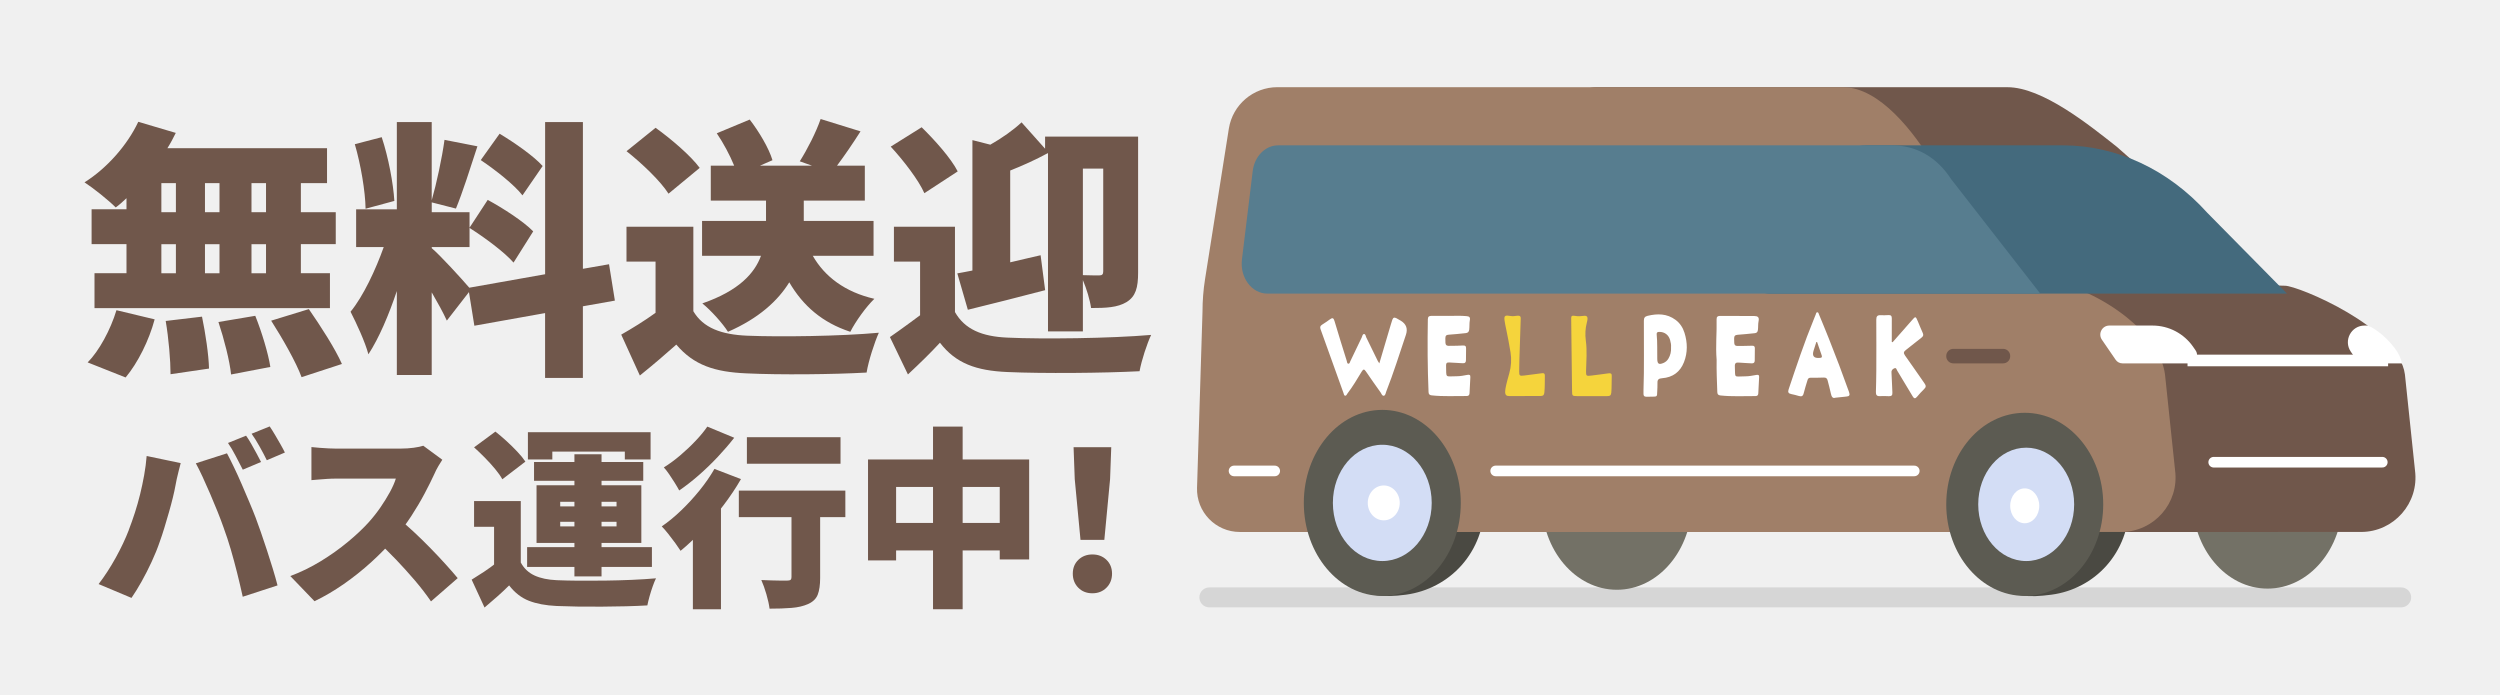
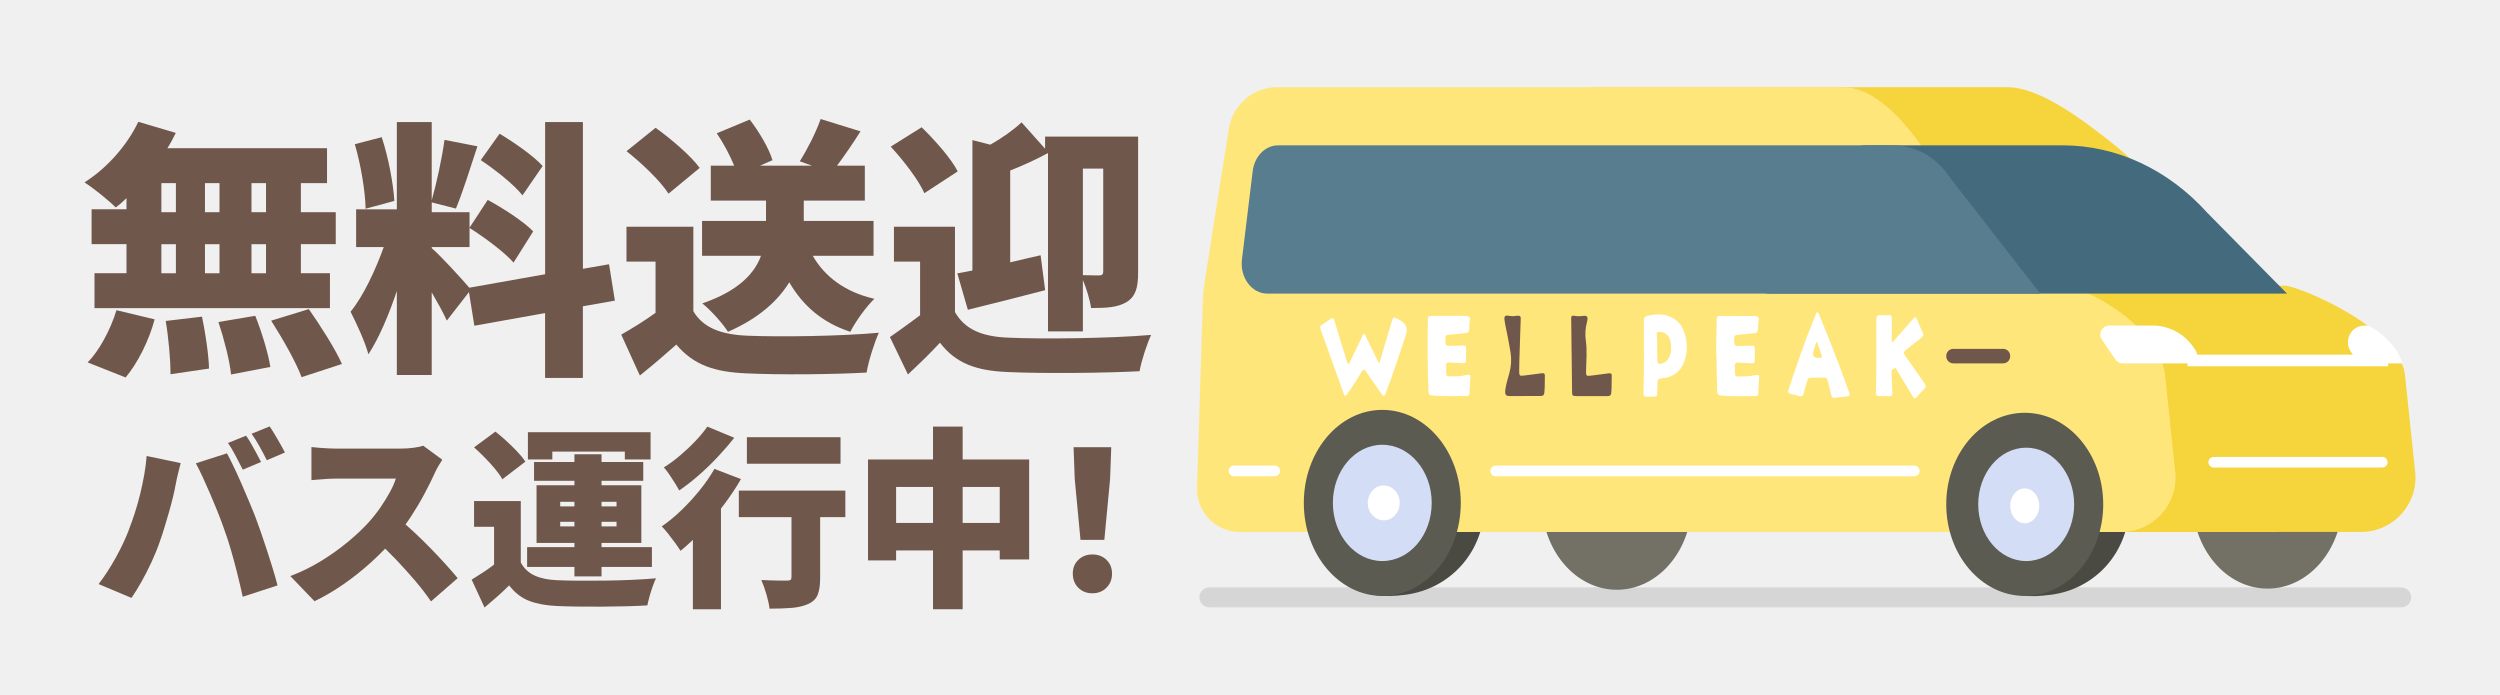
<svg xmlns="http://www.w3.org/2000/svg" id="Layer_1" data-name="Layer 1" viewBox="0 0 860 239">
  <defs>
    <style>
      .cls-1 {
        fill: #5c5b52;
      }

      .cls-2 {
        fill: #577d8f;
      }

-       .cls-3, .cls-4 {
+       .cls-3 {
        fill: #737166;
      }

-       .cls-5 {
+       .cls-4 {
        fill: #d3ddf5;
      }

-       .cls-6 {
+       .cls-5 {
        fill: #fff;
      }

-       .cls-7 {
+       .cls-6 {
        fill: #4a4942;
      }

-       .cls-8 {
+       .cls-7 {
        fill: #70574b;
      }

-       .cls-9 {
-         fill: #a07f68;
+       .cls-8 {
+         stroke: #fff;
+         stroke-width: 3.65px;
+       }
+ 
+       .cls-8, .cls-9 {
+         fill: none;
+         stroke-linecap: round;
+         stroke-miterlimit: 10;
      }

      .cls-10 {
        fill: #f5d43c;
      }

      .cls-11 {
        fill: #446a7d;
      }

-       .cls-4 {
-         stroke: #fff;
-         stroke-width: 3.65px;
-       }
- 
-       .cls-4, .cls-12 {
-         stroke-linecap: round;
-         stroke-miterlimit: 10;
+       .cls-9 {
+         stroke: #d6d6d6;
+         stroke-width: 6.85px;
      }

      .cls-12 {
-         fill: none;
-         stroke: #d6d6d6;
-         stroke-width: 6.85px;
+         fill: #ffe67b;
      }
    </style>
  </defs>
  <g>
-     <path class="cls-8" d="M43.51,68.18c-1.26,1.18-2.44,2.27-3.7,3.18-2.44-2.45-7.67-6.64-10.74-8.64,7.58-4.73,14.71-12.73,18.5-20.82l12.9,3.82c-.9,1.82-1.8,3.55-2.89,5.27h54.92v12h-9v10h12v11h-12v10h10v12H32.51v-12h11v-10h-12v-12h12v-3.82ZM30.16,124.66c3.89-3.89,7.87-11.2,9.9-17.95l13.14,3.15c-1.94,7.22-5.74,14.9-9.99,19.99l-13.05-5.18ZM55.51,73h5v-10h-5v10ZM55.51,94h5v-10h-5v10ZM69.49,108.93c1.2,5.74,2.31,13.23,2.41,17.86l-13.23,1.94c0-4.63-.65-12.4-1.67-18.32l12.49-1.48ZM75.51,73v-10h-5v10h5ZM70.51,84v10h5v-10h-5ZM87.82,108.65c2.22,5.55,4.44,12.86,5.18,17.58l-13.51,2.59c-.46-4.63-2.41-12.22-4.35-18.05l12.68-2.13ZM91.51,63h-5v10h5v-10ZM91.51,84h-5v10h5v-10ZM106.24,106.33c3.98,5.74,9.07,13.6,11.38,18.88l-13.88,4.53c-1.85-5.09-6.57-13.33-10.46-19.43l12.96-3.98Z" />
-     <path class="cls-8" d="M200.51,105.36v24.64h-13v-22.3l-24.33,4.35-1.86-11.57-7.61,9.81c-1.21-2.68-3.16-6.2-5.2-9.72v28.43h-12v-28.88c-2.78,8.28-6.14,16.18-9.78,21.76-1.15-4.33-4.12-10.69-6.14-14.64,4.41-5.39,8.63-14.44,11.41-22.24h-9.49v-13h14v-30h12v26.91c1.68-5.87,3.55-14.58,4.4-20.8l11.32,2.22c-2.43,7.47-5.14,16-7.39,21.42l-8.32-2.13v3.38h13v12h-13v.37c2.79,2.31,10.49,10.74,12.91,13.6l26.09-4.63v-52.35h13v50.48l8.99-1.57,2.01,12.51-10.99,1.95ZM125.76,71.81c-.09-6.02-1.67-15.27-3.7-22.21l9.25-2.41c2.31,6.94,3.98,15.92,4.35,21.93l-9.9,2.68ZM167.78,68.76c5.28,2.87,12.31,7.4,15.64,10.83l-6.76,10.74c-3.05-3.52-9.9-8.61-15.18-11.94l6.29-9.62ZM179.72,67.19c-2.78-3.61-9.25-8.7-14.34-12.12l6.48-9.07c5.09,3.05,11.75,7.68,14.81,11.11l-6.94,10.09Z" />
-     <path class="cls-8" d="M238.51,107.06c3.39,5.74,9.61,8.05,18.58,8.42,11.17.46,32.04.19,45.23-1.02-1.47,3.24-3.57,9.72-4.21,13.7-11.63.65-29.85.83-41.29.28-10.89-.46-18.13-2.78-24.17-9.9-3.75,3.33-7.6,6.66-12.54,10.64l-6.41-14.07c3.75-2.13,7.96-4.72,11.81-7.5v-17.61h-10v-12h23v29.06ZM229.97,66.63c-2.68-4.26-9.16-10.46-14.44-14.62l9.99-8.05c5.28,3.79,12.03,9.53,15.18,13.79l-10.74,8.88ZM279.6,88c4.09,7.16,11.09,12.47,21.18,14.79-2.82,2.7-6.55,7.91-8.27,11.35-9.64-3.16-16.27-8.93-21-17.02-3.91,6.33-10.45,12.37-21.09,17.02-1.73-2.79-5.82-7.35-8.82-9.77,12.64-4.37,18-10.42,20.18-16.37h-20.27v-12h22v-7h-19v-12h8.05c-1.47-3.59-3.68-7.75-5.99-11.15l11.33-4.72c3.22,4.16,6.63,9.92,7.83,13.98l-4.33,1.89h17.96l-4.24-1.51c2.58-4.06,5.62-10.02,7.18-14.55l13.72,4.25c-2.76,4.35-5.62,8.5-8.1,11.81h9.58v12h-21v7h24v12h-20.91Z" />
-     <path class="cls-8" d="M328.51,107.35c3.35,5.92,9.27,8.42,18.06,8.79,12.03.56,35.35.28,49.42-.93-1.39,2.96-3.33,8.79-3.98,12.49-12.49.65-33.22.83-45.44.28-10.74-.46-17.77-2.96-23.23-10.09-3.24,3.52-6.66,6.85-11.01,10.92l-6.2-12.86c3.15-2.13,10.38-7.5,10.38-7.5v-18.46h-9v-12h21v29.35ZM317.98,66.45c-1.94-4.44-7.13-11.2-11.57-16.01l10.64-6.66c4.53,4.44,10.09,10.64,12.4,15.18l-11.48,7.5ZM329.33,94.04c1.56-.29,3.32-.59,5.18-.98v-44.86l6.16,1.57c3.95-2.22,8-5.09,10.75-7.68l8.09,9.07v-4.16h32v46.76c0,5.18-.82,8.22-4,10.17-3.09,1.85-7,2.03-12.18,2.03-.36-2.68-1.55-6.65-2.82-9.61v17.65h-12v-61.36c-4.21,2.31-8.79,4.35-13,6.02v31.58c3.42-.78,6.94-1.66,10.46-2.44l1.56,12.02c-8.89,2.35-18.67,4.79-26.59,6.74l-3.62-12.51ZM372.51,58v36.65c2.3.09,4.79.09,5.62.09,1.01,0,1.38-.37,1.38-1.39v-35.35h-7Z" />
+     <path class="cls-7" d="M43.51,68.18c-1.26,1.18-2.44,2.27-3.7,3.18-2.44-2.45-7.67-6.64-10.74-8.64,7.58-4.73,14.71-12.73,18.5-20.82l12.9,3.82c-.9,1.82-1.8,3.55-2.89,5.27h54.92v12h-9v10h12v11h-12v10h10v12H32.51v-12h11v-10h-12v-12h12v-3.82h0ZM30.16,124.66c3.89-3.89,7.87-11.2,9.9-17.95l13.14,3.15c-1.94,7.22-5.74,14.9-9.99,19.99l-13.05-5.18h0ZM55.51,73h5v-10h-5v10ZM55.51,94h5v-10h-5v10ZM69.49,108.93c1.2,5.74,2.31,13.23,2.41,17.86l-13.23,1.94c0-4.63-.65-12.4-1.67-18.32,0,0,12.49-1.48,12.49-1.48ZM75.51,73v-10h-5v10h5ZM70.51,84v10h5v-10h-5ZM87.82,108.65c2.22,5.55,4.44,12.86,5.18,17.58l-13.51,2.59c-.46-4.63-2.41-12.22-4.35-18.05l12.68-2.13h0ZM91.51,63h-5v10h5v-10ZM91.51,84h-5v10h5v-10ZM106.24,106.33c3.98,5.74,9.07,13.6,11.38,18.88l-13.88,4.53c-1.85-5.09-6.57-13.33-10.46-19.43l12.96-3.98Z" />
+     <path class="cls-7" d="M200.51,105.36v24.64h-13v-22.3l-24.33,4.35-1.86-11.57-7.61,9.81c-1.21-2.68-3.16-6.2-5.2-9.72v28.43h-12v-28.88c-2.78,8.28-6.14,16.18-9.78,21.76-1.15-4.33-4.12-10.69-6.14-14.64,4.41-5.39,8.63-14.44,11.41-22.24h-9.49v-13h14v-30h12v26.91c1.68-5.87,3.55-14.58,4.4-20.8l11.32,2.22c-2.43,7.47-5.14,16-7.39,21.42l-8.32-2.13v3.38h13v12h-13v.37c2.79,2.31,10.49,10.74,12.91,13.6l26.09-4.63v-52.35h13v50.48l8.99-1.57,2.01,12.51-10.99,1.95h-.02ZM125.76,71.81c-.09-6.02-1.67-15.27-3.7-22.21l9.25-2.41c2.31,6.94,3.98,15.92,4.35,21.93l-9.9,2.68h0ZM167.78,68.76c5.28,2.87,12.31,7.4,15.64,10.83l-6.76,10.74c-3.05-3.52-9.9-8.61-15.18-11.94l6.29-9.62h0ZM179.72,67.19c-2.78-3.61-9.25-8.7-14.34-12.12l6.48-9.07c5.09,3.05,11.75,7.68,14.81,11.11l-6.94,10.09h0Z" />
+     <path class="cls-7" d="M238.51,107.06c3.39,5.74,9.61,8.05,18.58,8.42,11.17.46,32.04.19,45.23-1.02-1.47,3.24-3.57,9.72-4.21,13.7-11.63.65-29.85.83-41.29.28-10.89-.46-18.13-2.78-24.17-9.9-3.75,3.33-7.6,6.66-12.54,10.64l-6.41-14.07c3.75-2.13,7.96-4.72,11.81-7.5v-17.61h-10v-12h23v29.06h0ZM229.97,66.63c-2.68-4.26-9.16-10.46-14.44-14.62l9.99-8.05c5.28,3.79,12.03,9.53,15.18,13.79l-10.74,8.88h0ZM279.6,88c4.09,7.16,11.09,12.47,21.18,14.79-2.82,2.7-6.55,7.91-8.27,11.35-9.64-3.16-16.27-8.93-21-17.02-3.91,6.33-10.45,12.37-21.09,17.02-1.73-2.79-5.82-7.35-8.82-9.77,12.64-4.37,18-10.42,20.18-16.37h-20.27v-12h22v-7h-19v-12h8.05c-1.47-3.59-3.68-7.75-5.99-11.15l11.33-4.72c3.22,4.16,6.63,9.92,7.83,13.98l-4.33,1.89h17.96l-4.24-1.51c2.58-4.06,5.62-10.02,7.18-14.55l13.72,4.25c-2.76,4.35-5.62,8.5-8.1,11.81h9.58v12h-21v7h24v12h-20.91.01Z" />
+     <path class="cls-7" d="M328.51,107.35c3.35,5.92,9.27,8.42,18.06,8.79,12.03.56,35.35.28,49.42-.93-1.39,2.96-3.33,8.79-3.98,12.49-12.49.65-33.22.83-45.44.28-10.74-.46-17.77-2.96-23.23-10.09-3.24,3.52-6.66,6.85-11.01,10.92l-6.2-12.86c3.15-2.13,10.38-7.5,10.38-7.5v-18.46h-9v-12h21v29.35h0ZM317.98,66.45c-1.94-4.44-7.13-11.2-11.57-16.01l10.64-6.66c4.53,4.44,10.09,10.64,12.4,15.18l-11.48,7.5h.01ZM329.33,94.04c1.56-.29,3.32-.59,5.18-.98v-44.86l6.16,1.57c3.95-2.22,8-5.09,10.75-7.68l8.09,9.07v-4.16h32v46.76c0,5.18-.82,8.22-4,10.17-3.09,1.85-7,2.03-12.18,2.03-.36-2.68-1.55-6.65-2.82-9.61v17.65h-12v-61.36c-4.21,2.31-8.79,4.35-13,6.02v31.58c3.42-.78,6.94-1.66,10.46-2.44l1.56,12.02c-8.89,2.35-18.67,4.79-26.59,6.74l-3.62-12.51h.01ZM372.51,58v36.65c2.3.09,4.79.09,5.62.09,1.01,0,1.38-.37,1.38-1.39v-35.35h-7Z" />
+   </g>
+   <line class="cls-9" x1="416.01" y1="205.5" x2="826.01" y2="205.5" />
+   <g>
+     <path class="cls-6" d="M510.76,172.57c0,17.67-12.23,30-27.1,32-16.04,2.15-22.3-2.89-22.3-20.56s7.34-43.43,22.3-43.43,27.1,14.33,27.1,32h0Z" />
+     <path class="cls-6" d="M732.54,172.91c0,17.49-12.1,29.69-26.82,31.66-15.88,2.13-20.51-2.01-20.51-19.5s5.7-43.83,20.51-43.83,26.82,14.18,26.82,31.66h0Z" />
  </g>
  <g>
-     <line class="cls-12" x1="416.01" y1="205.5" x2="826.01" y2="205.5" />
+     <ellipse class="cls-3" cx="556.2" cy="172.38" rx="25.83" ry="30.5" />
+     <ellipse class="cls-3" cx="780.04" cy="171.98" rx="25.83" ry="30.5" />
+   </g>
+   <path class="cls-10" d="M783.54,183h-251.39c-12.5,0-22.64-10.14-22.64-22.64v-55.08c0-2.93.57-5.83,1.68-8.55l16.98-43.69c3.47-8.51,11.75-23.04,20.94-23.04h141.46c12.01,0,28.15,13.02,37.58,20.47l54.39,47.73,3.5.09c4.43,0,39.11,14.28,41.25,30.51l3.47,33.02c1.48,11.22-7.25,21.17-18.56,21.17h-28.66Z" />
+   <path class="cls-12" d="M701.02,183h-274.52c-8.31,0-14.98-6.88-14.72-15.19l1.88-60.55c0-3.77.29-7.53.88-11.26l8.18-51.74c1.3-8.22,8.38-14.27,16.7-14.27h194.52c12.72,0,24.52,15.61,31.12,26.49l30.58,39.47,5.86.31c16.34.96,41.12,16.31,43.26,32.54l3.47,33.02c1.48,11.22-7.25,21.17-18.56,21.17h-28.66,0Z" />
+   <g>
    <g>
-       <path class="cls-7" d="M510.76,172.57c0,17.67-12.23,30-27.1,32-16.04,2.15-22.3-2.89-22.3-20.56s7.34-43.43,22.3-43.43,27.1,14.33,27.1,32Z" />
-       <path class="cls-7" d="M732.54,172.91c0,17.49-12.1,29.69-26.82,31.66-15.88,2.13-20.51-2.01-20.51-19.5s5.7-43.83,20.51-43.83,26.82,14.18,26.82,31.66Z" />
+       <ellipse class="cls-1" cx="475.51" cy="173" rx="27" ry="32" />
+       <ellipse class="cls-4" cx="475.51" cy="173" rx="17" ry="20" />
+       <ellipse class="cls-5" cx="476.01" cy="173" rx="5.5" ry="6" />
    </g>
    <g>
-       <ellipse class="cls-3" cx="556.2" cy="172.38" rx="25.83" ry="30.5" />
-       <ellipse class="cls-3" cx="780.04" cy="171.98" rx="25.83" ry="30.5" />
-     </g>
-     <path class="cls-8" d="M783.54,183h-251.39c-12.5,0-22.64-10.14-22.64-22.64v-55.08c0-2.93.57-5.83,1.68-8.55l16.98-43.69c3.47-8.51,11.75-23.04,20.94-23.04h141.46c12.01,0,28.15,13.02,37.58,20.47l54.39,47.73,3.5.09c4.43,0,39.11,14.28,41.25,30.51l3.47,33.02c1.48,11.22-7.25,21.17-18.56,21.17h-28.66Z" />
-     <path class="cls-9" d="M701.02,183h-274.52c-8.31,0-14.98-6.88-14.72-15.19l1.88-60.55c0-3.77.29-7.53.88-11.26l8.18-51.74c1.3-8.22,8.38-14.27,16.7-14.27h194.52c12.72,0,24.52,15.61,31.12,26.49l30.58,39.47,5.86.31c16.34.96,41.12,16.31,43.26,32.54l3.47,33.02c1.48,11.22-7.25,21.17-18.56,21.17h-28.66Z" />
-     <g>
-       <g>
-         <ellipse class="cls-1" cx="475.51" cy="173" rx="27" ry="32" />
-         <ellipse class="cls-5" cx="475.51" cy="173" rx="17" ry="20" />
-         <ellipse class="cls-6" cx="476.01" cy="173" rx="5.5" ry="6" />
-       </g>
-       <g>
-         <ellipse class="cls-1" cx="696.51" cy="173.5" rx="27" ry="31.5" />
-         <ellipse class="cls-5" cx="697.01" cy="173.5" rx="16.5" ry="19.5" />
-         <ellipse class="cls-6" cx="696.51" cy="174" rx="5" ry="6" />
-       </g>
-     </g>
-     <g>
-       <path class="cls-11" d="M608.7,101h178.03l-27.42-27.8c-13.43-14.9-31.23-23.2-49.74-23.2h-67.34c-3.95,0-8.23,1.54-12.48,4.41-5.68,3.84-10.33,9.46-13.55,16.15-5.94,12.35-17.37,30.44-7.5,30.44Z" />
-       <path class="cls-2" d="M435.95,101h265.9l-30.65-39.36c-4.91-7.59-12-11.64-20.41-11.64h-211.14c-4.38,0-8.1,3.77-8.72,8.85l-3.7,30.39c-.76,6.21,3.36,11.76,8.72,11.76Z" />
-     </g>
-     <g>
-       <path class="cls-6" d="M752.94,125h-22.81c-.94,0-1.82-.46-2.35-1.24l-4.73-6.9c-1.41-2.06.06-4.87,2.56-4.87h14.85c5.61,0,10.86,2.76,14.03,7.39l.79,1.15c1.3,1.89-.06,4.46-2.35,4.46Z" />
-       <path class="cls-6" d="M826.35,125h-13.42c-.94,0-1.82-.46-2.35-1.24l-1.9-2.78c-2.61-3.81.12-8.99,4.73-8.99h-.3,1.3c1.17.26,5.62,2.77,9.44,7.84,1.16,1.54,2.01,3.29,2.5,5.16h0Z" />
-       <rect class="cls-6" x="752.51" y="122" width="69" height="4" />
-     </g>
-     <rect class="cls-8" x="669.51" y="120" width="22" height="5" rx="2.44" ry="2.44" />
-     <line class="cls-4" x1="514.51" y1="162" x2="658.51" y2="162" />
-     <line class="cls-4" x1="761.51" y1="159" x2="819.51" y2="159" />
-     <line class="cls-4" x1="438.51" y1="162" x2="424.51" y2="162" />
-     <g>
-       <path class="cls-6" d="M474.49,124.99c1.37-4.63,2.68-8.96,3.94-13.31.85-2.94.82-2.94,3.45-1.35q2.8,1.7,1.76,4.83c-2.2,6.54-4.26,13.13-6.78,19.55-.2.52-.26,1.31-.81,1.42-.61.12-.81-.69-1.12-1.13-1.71-2.39-3.41-4.79-5.06-7.23-.56-.83-.89-.86-1.43.03-1.55,2.59-3.11,5.19-4.94,7.6-.21.28-.35.76-.75.73-.42-.03-.45-.53-.56-.85-2.64-7.34-5.26-14.68-7.91-22.01-.25-.7-.16-1.15.47-1.55.93-.59,1.85-1.21,2.74-1.86.83-.61,1.24-.57,1.57.55,1.35,4.58,2.79,9.13,4.21,13.69.12.37.1.96.54,1.01.48.06.54-.53.71-.87,1.32-2.72,2.61-5.45,3.92-8.17.21-.42.25-1.13.76-1.16.56-.03.57.69.77,1.11,1.34,2.71,2.65,5.43,3.98,8.14.1.21.25.4.53.83Z" />
-       <path class="cls-6" d="M498.13,108.67c2.12,0,4.25-.12,6.37.08.88.08,1.33.35,1.13,1.38-.21,1.08-.08,2.19-.22,3.29-.11.83-.54,1.11-1.26,1.18-1.91.19-3.81.42-5.72.53-.88.05-1.22.32-1.23,1.23-.01,2.7-.04,2.69,2.58,2.6,1.14-.04,2.29-.02,3.43-.11.79-.06,1.14.19,1.12,1-.03,1.35-.04,2.69-.04,4.04,0,.78-.33,1.11-1.12,1.06-1.55-.1-3.1-.15-4.64-.26-.79-.05-1.11.24-1.08,1.05.12,4.5-.46,3.69,3.69,3.69,1.21,0,2.43-.25,3.63-.47.72-.13,1.08-.03,1.03.81-.12,1.83-.19,3.67-.28,5.5-.03.65-.34.96-1,.96-4-.04-8,.22-11.99-.22-.72-.08-1.08-.33-1.11-1.13-.35-8.36-.39-16.73-.24-25.09.02-.89.45-1.13,1.21-1.13,1.92,0,3.84,0,5.76,0Z" />
-       <path class="cls-6" d="M590.52,123.77c-.4-4.79.11-9.36-.01-13.93-.02-.87.38-1.17,1.17-1.17,3.92.01,7.85.02,11.77.04,1.16,0,1.81.38,1.5,1.77-.21.98-.1,2.03-.23,3.05-.1.79-.5,1.04-1.19,1.1-1.91.18-3.82.41-5.73.53-.96.06-1.27.43-1.26,1.36.02,2.56-.01,2.56,2.5,2.49,1.23-.04,2.45-.03,3.68-.08.68-.03.97.24.95.92-.03,1.39-.04,2.78-.04,4.17,0,.74-.38,1.01-1.08.97-1.47-.09-2.94-.14-4.4-.26-.98-.08-1.41.2-1.36,1.27.19,4.27-.54,3.47,3.62,3.46,1.25,0,2.51-.26,3.76-.48.67-.12,1.02,0,.97.75-.11,1.88-.2,3.75-.29,5.63-.03.6-.35.89-.94.89-4.04-.03-8.09.23-12.13-.22-.78-.09-1.01-.47-1.03-1.2-.14-3.75-.29-7.51-.23-11.05Z" />
-       <path class="cls-6" d="M651.05,117.73c2.18-2.48,4.38-4.94,6.54-7.43,1.37-1.58,1.36-1.6,2.16.27.56,1.31,1.07,2.65,1.67,3.95.34.73.19,1.17-.45,1.65-1.79,1.36-3.5,2.82-5.29,4.18-.79.6-1,1.05-.34,1.96,2.27,3.14,4.43,6.37,6.67,9.54.54.76.64,1.29-.1,1.98-.89.83-1.69,1.77-2.49,2.7-.61.71-1.01.58-1.46-.18-1.74-2.95-3.52-5.89-5.3-8.82-.23-.37-.32-1.11-.96-.85-.58.23-1.09.62-1.03,1.47.15,2.28.18,4.57.31,6.85.06.95-.26,1.35-1.24,1.29-1.02-.06-2.04-.07-3.06-.02-1.03.06-1.39-.4-1.37-1.37.06-2.49.13-4.98.14-7.47.02-5.8.03-11.6-.01-17.41,0-1.15.32-1.66,1.51-1.59.89.05,1.8.01,2.69-.04.86-.05,1.15.32,1.14,1.15-.03,2.69-.01,5.38-.01,8.07.09.04.18.08.27.12Z" />
-       <path class="cls-6" d="M631.31,136.83c-.83.29-1.27-.33-1.49-1.45-.3-1.52-.75-3.01-1.12-4.51-.17-.69-.53-1.02-1.29-.99-1.55.06-3.1.07-4.65.07-.62,0-.84.35-.99.87-.43,1.49-.95,2.96-1.3,4.46-.24,1.04-.76,1.2-1.66.94-.86-.25-1.73-.49-2.61-.66-.99-.19-1.24-.64-.91-1.63,2.7-8.05,5.38-16.11,8.61-23.97.25-.6.47-1.22.73-1.82.12-.28.12-.73.53-.72.4,0,.44.44.56.72,1.15,2.79,2.32,5.58,3.43,8.39,2.41,6.07,4.73,12.17,6.92,18.33.39,1.11.12,1.48-.96,1.56-1.14.09-2.27.24-3.81.4ZM625.08,117.64c-.09.01-.18.02-.27.03-.32,1.01-.66,2.01-.96,3.02q-.8,2.65,1.99,2.43c.08,0,.16-.01.24-.01.62-.01.78-.3.58-.88-.54-1.53-1.06-3.07-1.59-4.6Z" />
-       <path class="cls-6" d="M567.56,136.47c-2.22.07-2.27.07-2.2-2.13.28-8,.09-16.01.13-24.01,0-1.01.34-1.46,1.31-1.69,3.39-.81,6.64-.79,9.59,1.39,1.54,1.14,2.53,2.69,3.08,4.47,1.05,3.36,1.11,6.77-.18,10.08-1.33,3.4-3.9,5.26-7.54,5.53-1.12.08-1.64.45-1.58,1.62.05,1.02-.07,2.04-.09,3.06-.04,1.63-.03,1.63-1.65,1.67-.29,0-.57,0-.86,0ZM574.83,119.52c.08-.82-.07-1.7-.32-2.56-.52-1.79-1.91-2.8-3.7-2.79-.67,0-.98.19-.91.91.29,2.81.13,5.62.2,8.44.04,1.67.56,2,2.11,1.35.74-.31,1.31-.81,1.72-1.5.68-1.16.99-2.4.91-3.84Z" />
-       <path class="cls-10" d="M524.51,136.25c-1.76,0-3.51-.01-5.27,0-2.02.02-1.87-1.4-.05-7.82.67-2.35.82-4.82.43-7.24-2.02-12.36-3.54-13.06.07-12.48.47.08.95.08,1.42,0,1.44-.22,2.06-.2,2.02.87-.17,4.73-.31,9.46-.46,14.18-.04,1.31-.05,2.61-.07,3.92-.02,1.59.16,1.71,1.79,1.49,2.02-.28,4.05-.49,6.06-.78.72-.1,1,.16.98.84-.05,1.96.04,3.91-.18,5.87-.1.86-.48,1.12-1.25,1.12-1.84,0-3.67,0-5.51,0,0,0,0,.01,0,.02Z" />
-       <path class="cls-10" d="M547.51,136.26c-1.68,0-3.35.02-5.03,0-1.6-.02-1.67-.11-1.69-1.67-.09-8.37-.18-16.74-.3-25.11-.01-.82.25-1.01,1.51-.79.87.15,1.75.11,2.62-.02,1.47-.21,1.77.36,1.26,2.27-.53,2.02-.64,4.13-.36,6.2.5,3.56.15,7.09.08,10.63-.03,1.52.16,1.65,1.72,1.44,2.02-.27,4.05-.49,6.07-.79.77-.11,1.08.14,1.05.89-.08,1.92.02,3.83-.15,5.75-.09,1.02-.55,1.21-1.4,1.2-1.8-.02-3.6,0-5.39,0,0,0,0,.01,0,.02Z" />
+       <ellipse class="cls-1" cx="696.51" cy="173.5" rx="27" ry="31.5" />
+       <ellipse class="cls-4" cx="697.01" cy="173.5" rx="16.5" ry="19.5" />
+       <ellipse class="cls-5" cx="696.51" cy="174" rx="5" ry="6" />
    </g>
  </g>
  <g>
-     <path class="cls-8" d="M44.29,182.33c.75-1.94,1.46-3.94,2.12-5.99.66-2.05,1.26-4.16,1.79-6.32.53-2.16.99-4.34,1.39-6.55.4-2.2.68-4.41.86-6.61l11.71,2.45c-.18.71-.4,1.55-.66,2.55-.26.99-.5,1.95-.69,2.88-.2.93-.34,1.65-.43,2.18-.22,1.23-.53,2.67-.93,4.3-.4,1.63-.85,3.33-1.36,5.09-.51,1.76-1.02,3.52-1.55,5.26-.53,1.74-1.06,3.34-1.59,4.8-.75,2.21-1.68,4.5-2.78,6.88-1.1,2.38-2.26,4.65-3.47,6.81-1.21,2.16-2.37,4.03-3.47,5.62l-11.31-4.76c2.07-2.69,4.03-5.71,5.89-9.06,1.85-3.35,3.35-6.53,4.5-9.52ZM76.96,181.61c-.62-1.76-1.33-3.66-2.15-5.69-.82-2.03-1.67-4.07-2.55-6.12-.88-2.05-1.74-3.98-2.58-5.79-.84-1.81-1.61-3.35-2.31-4.63l10.71-3.44c.71,1.32,1.51,2.92,2.41,4.8.9,1.87,1.81,3.86,2.71,5.95.9,2.09,1.77,4.13,2.61,6.12.84,1.98,1.54,3.73,2.12,5.23.53,1.41,1.13,3.1,1.82,5.06.68,1.96,1.38,4.02,2.08,6.18.71,2.16,1.38,4.29,2.02,6.38.64,2.09,1.18,4,1.62,5.72l-11.97,3.9c-.62-2.82-1.27-5.59-1.95-8.3-.68-2.71-1.4-5.36-2.15-7.94-.75-2.58-1.57-5.06-2.45-7.44ZM84.64,149.86c.57.79,1.18,1.75,1.82,2.88.64,1.12,1.26,2.24,1.85,3.34.6,1.1,1.09,2.05,1.49,2.84l-6.28,2.65c-.71-1.37-1.51-2.92-2.41-4.66-.9-1.74-1.8-3.25-2.68-4.53l6.22-2.51ZM92.77,146.68c.57.84,1.19,1.82,1.85,2.94.66,1.12,1.3,2.23,1.92,3.31.62,1.08,1.1,2,1.46,2.74l-6.22,2.65c-.66-1.37-1.48-2.92-2.45-4.66-.97-1.74-1.9-3.23-2.78-4.46l6.22-2.51Z" />
-     <path class="cls-8" d="M152.17,158.13c-.31.44-.75,1.15-1.32,2.12-.57.97-1.04,1.87-1.39,2.71-.93,2.03-2.06,4.31-3.41,6.85-1.35,2.54-2.87,5.1-4.56,7.71-1.7,2.6-3.52,5.05-5.46,7.34-2.47,2.87-5.21,5.68-8.23,8.43-3.02,2.76-6.2,5.29-9.52,7.61-3.33,2.31-6.69,4.29-10.09,5.92l-8.33-8.66c3.57-1.32,7.05-3.02,10.45-5.09,3.39-2.07,6.52-4.3,9.39-6.68,2.87-2.38,5.27-4.65,7.21-6.81,1.46-1.63,2.79-3.33,4-5.09,1.21-1.76,2.28-3.49,3.21-5.19.93-1.7,1.61-3.25,2.05-4.66h-20.57c-.97,0-2,.03-3.08.1-1.08.07-2.09.14-3.04.23-.95.09-1.73.16-2.35.2v-11.38c.79.09,1.73.18,2.81.26,1.08.09,2.14.16,3.17.2,1.04.04,1.86.07,2.48.07h22.09c1.68,0,3.23-.1,4.66-.3,1.43-.2,2.52-.43,3.27-.69l6.55,4.83ZM136.89,178.23c1.68,1.32,3.48,2.89,5.42,4.7,1.94,1.81,3.87,3.69,5.79,5.66,1.92,1.96,3.69,3.85,5.32,5.66,1.63,1.81,2.98,3.35,4.03,4.63l-9.19,8c-1.63-2.38-3.47-4.77-5.52-7.18-2.05-2.4-4.21-4.8-6.48-7.18-2.27-2.38-4.6-4.65-6.98-6.81l7.61-7.47Z" />
-     <path class="cls-8" d="M179.15,193.51c1.1,2.03,2.68,3.52,4.73,4.46,2.05.95,4.62,1.49,7.71,1.62,2.07.09,4.54.14,7.41.17,2.87.02,5.88.01,9.03-.03,3.15-.04,6.26-.13,9.33-.26,3.06-.13,5.83-.31,8.3-.53-.35.71-.73,1.62-1.12,2.74-.4,1.12-.76,2.27-1.09,3.44-.33,1.17-.58,2.22-.76,3.14-2.16.13-4.6.23-7.31.3-2.71.07-5.5.11-8.37.13-2.87.02-5.64.01-8.33-.03-2.69-.04-5.09-.11-7.21-.2-3.75-.18-6.92-.77-9.52-1.79-2.6-1.01-4.87-2.78-6.81-5.29-1.23,1.23-2.54,2.46-3.9,3.67-1.37,1.21-2.89,2.52-4.56,3.94l-4.43-9.59c1.37-.84,2.8-1.75,4.3-2.74,1.5-.99,2.93-2.04,4.3-3.14h8.33ZM163.08,153.89l7.34-5.42c1.23.97,2.51,2.06,3.84,3.27,1.32,1.21,2.56,2.43,3.7,3.64,1.15,1.21,2.07,2.35,2.78,3.41l-7.94,6.08c-.57-1.06-1.4-2.24-2.48-3.54-1.08-1.3-2.26-2.6-3.54-3.9-1.28-1.3-2.51-2.48-3.7-3.54ZM179.15,172.35v24.94h-9.19v-16.07h-6.88v-8.86h16.07ZM181.33,188.22h42.93v6.81h-42.93v-6.81ZM181.6,148.67h42.2v9.39h-8.86v-2.71h-24.94v2.71h-8.4v-9.39ZM183.71,158.92h37.57v6.48h-37.57v-6.48ZM184.57,166.92h36.05v19.84h-36.05v-19.84ZM192.71,172.61v1.59h19.38v-1.59h-19.38ZM192.71,179.49v1.59h19.38v-1.59h-19.38ZM197.6,156.27h9.33v42h-9.33v-42Z" />
-     <path class="cls-8" d="M245.76,161.3l9.13,3.51c-1.72,3-3.74,6.02-6.05,9.06s-4.74,5.91-7.28,8.6c-2.54,2.69-5.02,5.03-7.44,7.01-.44-.7-1.05-1.59-1.82-2.65-.77-1.06-1.58-2.12-2.41-3.17-.84-1.06-1.59-1.92-2.25-2.58,2.25-1.54,4.49-3.38,6.71-5.52,2.23-2.14,4.33-4.43,6.32-6.88,1.98-2.45,3.68-4.9,5.09-7.37ZM243.31,146.75l9.26,3.84c-1.68,2.16-3.56,4.35-5.66,6.58-2.09,2.23-4.28,4.33-6.55,6.32-2.27,1.98-4.51,3.73-6.71,5.23-.4-.75-.9-1.62-1.52-2.61-.62-.99-1.26-1.97-1.92-2.94-.66-.97-1.28-1.76-1.85-2.38,1.85-1.15,3.73-2.52,5.62-4.13,1.9-1.61,3.67-3.28,5.32-5.03,1.65-1.74,2.99-3.36,4-4.86ZM238.35,178.1l8.4-8.47,1.26.46v39.49h-9.66v-31.48ZM254.16,168.77h36.64v9.13h-36.64v-9.13ZM256.93,150.39h32.21v9.13h-32.21v-9.13ZM272.28,171.49h9.85v27.32c0,2.43-.28,4.34-.83,5.75-.55,1.41-1.67,2.49-3.34,3.24-1.59.7-3.48,1.15-5.69,1.32-2.21.18-4.72.26-7.54.26-.18-1.41-.54-3.07-1.09-4.96-.55-1.9-1.14-3.53-1.75-4.89,1.1.04,2.25.09,3.44.13,1.19.04,2.28.07,3.27.07h2.08c.62,0,1.04-.09,1.26-.26.22-.18.33-.48.33-.93v-27.05Z" />
-     <path class="cls-8" d="M298.6,158.06h55.43v34.39h-10.12v-24.94h-35.65v25.27h-9.66v-34.72ZM303.56,179.89h45.9v9.46h-45.9v-9.46ZM320.96,146.75h10.19v62.83h-10.19v-62.83Z" />
-     <path class="cls-8" d="M375.79,204.09c-1.98,0-3.6-.64-4.86-1.92-1.26-1.28-1.89-2.89-1.89-4.83s.64-3.53,1.92-4.76c1.28-1.23,2.89-1.85,4.83-1.85s3.55.62,4.83,1.85c1.28,1.23,1.92,2.82,1.92,4.76s-.64,3.55-1.92,4.83c-1.28,1.28-2.89,1.92-4.83,1.92ZM371.69,185.71l-1.98-20.9-.4-10.98h12.96l-.4,10.98-1.98,20.9h-8.2Z" />
+     <path class="cls-11" d="M608.7,101h178.03l-27.42-27.8c-13.43-14.9-31.23-23.2-49.74-23.2h-67.34c-3.95,0-8.23,1.54-12.48,4.41-5.68,3.84-10.33,9.46-13.55,16.15-5.94,12.35-17.37,30.44-7.5,30.44Z" />
+     <path class="cls-2" d="M435.95,101h265.9l-30.65-39.36c-4.91-7.59-12-11.64-20.41-11.64h-211.14c-4.38,0-8.1,3.77-8.72,8.85l-3.7,30.39c-.76,6.21,3.36,11.76,8.72,11.76h0Z" />
+   </g>
+   <g>
+     <path class="cls-5" d="M752.94,125h-22.81c-.94,0-1.82-.46-2.35-1.24l-4.73-6.9c-1.41-2.06.06-4.87,2.56-4.87h14.85c5.61,0,10.86,2.76,14.03,7.39l.79,1.15c1.3,1.89-.06,4.46-2.35,4.46h0Z" />
+     <path class="cls-5" d="M826.35,125h-13.42c-.94,0-1.82-.46-2.35-1.24l-1.9-2.78c-2.61-3.81.12-8.99,4.73-8.99h-.3,1.3c1.17.26,5.62,2.77,9.44,7.84,1.16,1.54,2.01,3.29,2.5,5.16h0Z" />
+     <rect class="cls-5" x="752.51" y="122" width="69" height="4" />
+   </g>
+   <rect class="cls-7" x="669.51" y="120" width="22" height="5" rx="2.44" ry="2.44" />
+   <line class="cls-8" x1="514.51" y1="162" x2="658.51" y2="162" />
+   <line class="cls-8" x1="761.51" y1="159" x2="819.51" y2="159" />
+   <line class="cls-8" x1="438.51" y1="162" x2="424.51" y2="162" />
+   <path class="cls-5" d="M474.49,124.99c1.37-4.63,2.68-8.96,3.94-13.31.85-2.94.82-2.94,3.45-1.35,1.87,1.13,2.45,2.74,1.76,4.83-2.2,6.54-4.26,13.13-6.78,19.55-.2.52-.26,1.31-.81,1.42-.61.12-.81-.69-1.12-1.13-1.71-2.39-3.41-4.79-5.06-7.23-.56-.83-.89-.86-1.43.03-1.55,2.59-3.11,5.19-4.94,7.6-.21.28-.35.76-.75.73-.42-.03-.45-.53-.56-.85-2.64-7.34-5.26-14.68-7.91-22.01-.25-.7-.16-1.15.47-1.55.93-.59,1.85-1.21,2.74-1.86.83-.61,1.24-.57,1.57.55,1.35,4.58,2.79,9.13,4.21,13.69.12.37.1.96.54,1.01.48.06.54-.53.71-.87,1.32-2.72,2.61-5.45,3.92-8.17.21-.42.25-1.13.76-1.16.56-.03.57.69.77,1.11,1.34,2.71,2.65,5.43,3.98,8.14.1.21.25.4.53.83h0Z" />
+   <path class="cls-5" d="M498.13,108.67c2.12,0,4.25-.12,6.37.08.88.08,1.33.35,1.13,1.38-.21,1.08-.08,2.19-.22,3.29-.11.83-.54,1.11-1.26,1.18-1.91.19-3.81.42-5.72.53-.88.05-1.22.32-1.23,1.23-.01,2.7-.04,2.69,2.58,2.6,1.14-.04,2.29-.02,3.43-.11.79-.06,1.14.19,1.12,1-.03,1.35-.04,2.69-.04,4.04,0,.78-.33,1.11-1.12,1.06-1.55-.1-3.1-.15-4.64-.26-.79-.05-1.11.24-1.08,1.05.12,4.5-.46,3.69,3.69,3.69,1.21,0,2.43-.25,3.63-.47.72-.13,1.08-.03,1.03.81-.12,1.83-.19,3.67-.28,5.5-.03.65-.34.96-1,.96-4-.04-8,.22-11.99-.22-.72-.08-1.08-.33-1.11-1.13-.35-8.36-.39-16.73-.24-25.09.02-.89.45-1.13,1.21-1.13h5.76-.02Z" />
+   <path class="cls-5" d="M590.52,123.77c-.4-4.79.11-9.36-.01-13.93-.02-.87.38-1.17,1.17-1.17,3.92.01,7.85.02,11.77.04,1.16,0,1.81.38,1.5,1.77-.21.98-.1,2.03-.23,3.05-.1.79-.5,1.04-1.19,1.1-1.91.18-3.82.41-5.73.53-.96.06-1.27.43-1.26,1.36.02,2.56-.01,2.56,2.5,2.49,1.23-.04,2.45-.03,3.68-.08.68-.03.97.24.95.92-.03,1.39-.04,2.78-.04,4.17,0,.74-.38,1.01-1.08.97-1.47-.09-2.94-.14-4.4-.26-.98-.08-1.41.2-1.36,1.27.19,4.27-.54,3.47,3.62,3.46,1.25,0,2.51-.26,3.76-.48.67-.12,1.02,0,.97.75-.11,1.88-.2,3.75-.29,5.63-.03.6-.35.89-.94.89-4.04-.03-8.09.23-12.13-.22-.78-.09-1.01-.47-1.03-1.2-.14-3.75-.29-7.51-.23-11.05h0Z" />
+   <path class="cls-5" d="M651.05,117.73c2.18-2.48,4.38-4.94,6.54-7.43,1.37-1.58,1.36-1.6,2.16.27.56,1.31,1.07,2.65,1.67,3.95.34.73.19,1.17-.45,1.65-1.79,1.36-3.5,2.82-5.29,4.18-.79.6-1,1.05-.34,1.96,2.27,3.14,4.43,6.37,6.67,9.54.54.76.64,1.29-.1,1.98-.89.83-1.69,1.77-2.49,2.7-.61.71-1.01.58-1.46-.18-1.74-2.95-3.52-5.89-5.3-8.82-.23-.37-.32-1.11-.96-.85-.58.23-1.09.62-1.03,1.47.15,2.28.18,4.57.31,6.85.06.95-.26,1.35-1.24,1.29-1.02-.06-2.04-.07-3.06-.02-1.03.06-1.39-.4-1.37-1.37.06-2.49.13-4.98.14-7.47.02-5.8.03-11.6-.01-17.41,0-1.15.32-1.66,1.51-1.59.89.05,1.8.01,2.69-.04.86-.05,1.15.32,1.14,1.15-.03,2.69-.01,5.38-.01,8.07.09.04.18.08.27.12h.01Z" />
+   <path class="cls-5" d="M631.31,136.83c-.83.29-1.27-.33-1.49-1.45-.3-1.52-.75-3.01-1.12-4.51-.17-.69-.53-1.02-1.29-.99-1.55.06-3.1.07-4.65.07-.62,0-.84.35-.99.87-.43,1.49-.95,2.96-1.3,4.46-.24,1.04-.76,1.2-1.66.94-.86-.25-1.73-.49-2.61-.66-.99-.19-1.24-.64-.91-1.63,2.7-8.05,5.38-16.11,8.61-23.97.25-.6.47-1.22.73-1.82.12-.28.12-.73.53-.72.4,0,.44.44.56.72,1.15,2.79,2.32,5.58,3.43,8.39,2.41,6.07,4.73,12.17,6.92,18.33.39,1.11.12,1.48-.96,1.56-1.14.09-2.27.24-3.81.4h0ZM625.08,117.64c-.09.01-.18.02-.27.03-.32,1.01-.66,2.01-.96,3.02-.53,1.77.13,2.58,1.99,2.43.08,0,.16-.01.24-.01.62-.01.78-.3.58-.88-.54-1.53-1.06-3.07-1.59-4.6h.01Z" />
+   <path class="cls-5" d="M567.56,136.47c-2.22.07-2.27.07-2.2-2.13.28-8,.09-16.01.13-24.01,0-1.01.34-1.46,1.31-1.69,3.39-.81,6.64-.79,9.59,1.39,1.54,1.14,2.53,2.69,3.08,4.47,1.05,3.36,1.11,6.77-.18,10.08-1.33,3.4-3.9,5.26-7.54,5.53-1.12.08-1.64.45-1.58,1.62.05,1.02-.07,2.04-.09,3.06-.04,1.63-.03,1.63-1.65,1.67h-.87ZM574.83,119.52c.08-.82-.07-1.7-.32-2.56-.52-1.79-1.91-2.8-3.7-2.79-.67,0-.98.19-.91.91.29,2.81.13,5.62.2,8.44.04,1.67.56,2,2.11,1.35.74-.31,1.31-.81,1.72-1.5.68-1.16.99-2.4.91-3.84h0Z" />
+   <path class="cls-7" d="M524.51,136.25c-1.76,0-3.51,0-5.27,0-2.02.02-1.87-1.4-.05-7.82.67-2.35.82-4.82.43-7.24-2.02-12.36-3.54-13.06.07-12.48.47.08.95.08,1.42,0,1.44-.22,2.06-.2,2.02.87-.17,4.73-.31,9.46-.46,14.18-.04,1.31-.05,2.61-.07,3.92-.02,1.59.16,1.71,1.79,1.49,2.02-.28,4.05-.49,6.06-.78.72-.1,1,.16.98.84-.05,1.96.04,3.91-.18,5.87-.1.86-.48,1.12-1.25,1.12h-5.51v.02h.02Z" />
+   <path class="cls-7" d="M547.51,136.26c-1.68,0-3.35.02-5.03,0-1.6-.02-1.67-.11-1.69-1.67-.09-8.37-.18-16.74-.3-25.11-.01-.82.25-1.01,1.51-.79.87.15,1.75.11,2.62-.02,1.47-.21,1.77.36,1.26,2.27-.53,2.02-.64,4.13-.36,6.2.5,3.56.15,7.09.08,10.63-.03,1.52.16,1.65,1.72,1.44,2.02-.27,4.05-.49,6.07-.79.77-.11,1.08.14,1.05.89-.08,1.92.02,3.83-.15,5.75-.09,1.02-.55,1.21-1.4,1.2-1.8-.02-3.6,0-5.39,0v.02-.02Z" />
+   <g>
+     <path class="cls-7" d="M44.29,182.33c.75-1.94,1.46-3.94,2.12-5.99s1.26-4.16,1.79-6.32c.53-2.16.99-4.34,1.39-6.55.4-2.2.68-4.41.86-6.61l11.71,2.45c-.18.71-.4,1.55-.66,2.55-.26.99-.5,1.95-.69,2.88-.2.93-.34,1.65-.43,2.18-.22,1.23-.53,2.67-.93,4.3s-.85,3.33-1.36,5.09c-.51,1.76-1.02,3.52-1.55,5.26-.53,1.74-1.06,3.34-1.59,4.8-.75,2.21-1.68,4.5-2.78,6.88s-2.26,4.65-3.47,6.81c-1.21,2.16-2.37,4.03-3.47,5.62l-11.31-4.76c2.07-2.69,4.03-5.71,5.89-9.06,1.85-3.35,3.35-6.53,4.5-9.52h-.02ZM76.96,181.61c-.62-1.76-1.33-3.66-2.15-5.69s-1.67-4.07-2.55-6.12c-.88-2.05-1.74-3.98-2.58-5.79-.84-1.81-1.61-3.35-2.31-4.63l10.71-3.44c.71,1.32,1.51,2.92,2.41,4.8.9,1.87,1.81,3.86,2.71,5.95s1.77,4.13,2.61,6.12c.84,1.98,1.54,3.73,2.12,5.23.53,1.41,1.13,3.1,1.82,5.06.68,1.96,1.38,4.02,2.08,6.18.71,2.16,1.38,4.29,2.02,6.38.64,2.09,1.18,4,1.62,5.72l-11.97,3.9c-.62-2.82-1.27-5.59-1.95-8.3s-1.4-5.36-2.15-7.94-1.57-5.06-2.45-7.44h0ZM84.64,149.86c.57.79,1.18,1.75,1.82,2.88.64,1.12,1.26,2.24,1.85,3.34.6,1.1,1.09,2.05,1.49,2.84l-6.28,2.65c-.71-1.37-1.51-2.92-2.41-4.66s-1.8-3.25-2.68-4.53l6.22-2.51h0ZM92.77,146.68c.57.84,1.19,1.82,1.85,2.94.66,1.12,1.3,2.23,1.92,3.31.62,1.08,1.1,2,1.46,2.74l-6.22,2.65c-.66-1.37-1.48-2.92-2.45-4.66-.97-1.74-1.9-3.23-2.78-4.46l6.22-2.51h0Z" />
+     <path class="cls-7" d="M152.17,158.13c-.31.44-.75,1.15-1.32,2.12s-1.04,1.87-1.39,2.71c-.93,2.03-2.06,4.31-3.41,6.85-1.35,2.54-2.87,5.1-4.56,7.71-1.7,2.6-3.52,5.05-5.46,7.34-2.47,2.87-5.21,5.68-8.23,8.43-3.02,2.76-6.2,5.29-9.52,7.61-3.33,2.31-6.69,4.29-10.09,5.92l-8.33-8.66c3.57-1.32,7.05-3.02,10.45-5.09,3.39-2.07,6.52-4.3,9.39-6.68,2.87-2.38,5.27-4.65,7.21-6.81,1.46-1.63,2.79-3.33,4-5.09,1.21-1.76,2.28-3.49,3.21-5.19.93-1.7,1.61-3.25,2.05-4.66h-20.57c-.97,0-2,.03-3.08.1s-2.09.14-3.04.23c-.95.09-1.73.16-2.35.2v-11.38c.79.09,1.73.18,2.81.26,1.08.09,2.14.16,3.17.2,1.04.04,1.86.07,2.48.07h22.09c1.68,0,3.23-.1,4.66-.3,1.43-.2,2.52-.43,3.27-.69l6.55,4.83v-.03ZM136.89,178.23c1.68,1.32,3.48,2.89,5.42,4.7s3.87,3.69,5.79,5.66c1.92,1.96,3.69,3.85,5.32,5.66s2.98,3.35,4.03,4.63l-9.19,8c-1.63-2.38-3.47-4.77-5.52-7.18-2.05-2.4-4.21-4.8-6.48-7.18-2.27-2.38-4.6-4.65-6.98-6.81l7.61-7.47h0Z" />
+     <path class="cls-7" d="M179.15,193.51c1.1,2.03,2.68,3.52,4.73,4.46,2.05.95,4.62,1.49,7.71,1.62,2.07.09,4.54.14,7.41.17,2.87.02,5.88,0,9.03-.03s6.26-.13,9.33-.26c3.06-.13,5.83-.31,8.3-.53-.35.71-.73,1.62-1.12,2.74-.4,1.12-.76,2.27-1.09,3.44s-.58,2.22-.76,3.14c-2.16.13-4.6.23-7.31.3-2.71.07-5.5.11-8.37.13s-5.64,0-8.33-.03-5.09-.11-7.21-.2c-3.75-.18-6.92-.77-9.52-1.79-2.6-1.01-4.87-2.78-6.81-5.29-1.23,1.23-2.54,2.46-3.9,3.67-1.37,1.21-2.89,2.52-4.56,3.94l-4.43-9.59c1.37-.84,2.8-1.75,4.3-2.74s2.93-2.04,4.3-3.14h8.33-.03ZM163.08,153.89l7.34-5.42c1.23.97,2.51,2.06,3.84,3.27,1.32,1.21,2.56,2.43,3.7,3.64,1.15,1.21,2.07,2.35,2.78,3.41l-7.94,6.08c-.57-1.06-1.4-2.24-2.48-3.54-1.08-1.3-2.26-2.6-3.54-3.9-1.28-1.3-2.51-2.48-3.7-3.54h0ZM179.15,172.35v24.94h-9.19v-16.07h-6.88v-8.86h16.07ZM181.33,188.22h42.93v6.81h-42.93v-6.81h0ZM181.6,148.67h42.2v9.39h-8.86v-2.71h-24.94v2.71h-8.4v-9.39ZM183.71,158.92h37.57v6.48h-37.57v-6.48h0ZM184.57,166.92h36.05v19.84h-36.05v-19.84ZM192.71,172.61v1.59h19.38v-1.59h-19.38ZM192.71,179.49v1.59h19.38v-1.59h-19.38ZM197.6,156.27h9.33v42h-9.33v-42Z" />
+     <path class="cls-7" d="M245.76,161.3l9.13,3.51c-1.72,3-3.74,6.02-6.05,9.06s-4.74,5.91-7.28,8.6-5.02,5.03-7.44,7.01c-.44-.7-1.05-1.59-1.82-2.65s-1.58-2.12-2.41-3.17c-.84-1.06-1.59-1.92-2.25-2.58,2.25-1.54,4.49-3.38,6.71-5.52,2.23-2.14,4.33-4.43,6.32-6.88,1.98-2.45,3.68-4.9,5.09-7.37h0ZM243.31,146.75l9.26,3.84c-1.68,2.16-3.56,4.35-5.66,6.58-2.09,2.23-4.28,4.33-6.55,6.32-2.27,1.98-4.51,3.73-6.71,5.23-.4-.75-.9-1.62-1.52-2.61-.62-.99-1.26-1.97-1.92-2.94s-1.28-1.76-1.85-2.38c1.85-1.15,3.73-2.52,5.62-4.13,1.9-1.61,3.67-3.28,5.32-5.03,1.65-1.74,2.99-3.36,4-4.86v-.02ZM238.35,178.1l8.4-8.47,1.26.46v39.49h-9.66v-31.48h0ZM254.16,168.77h36.64v9.13h-36.64v-9.13h0ZM256.93,150.39h32.21v9.13h-32.21v-9.13ZM272.28,171.49h9.85v27.32c0,2.43-.28,4.34-.83,5.75s-1.67,2.49-3.34,3.24c-1.59.7-3.48,1.15-5.69,1.32-2.21.18-4.72.26-7.54.26-.18-1.41-.54-3.07-1.09-4.96-.55-1.9-1.14-3.53-1.75-4.89,1.1.04,2.25.09,3.44.13,1.19.04,2.28.07,3.27.07h2.08c.62,0,1.04-.09,1.26-.26.22-.18.33-.48.33-.93v-27.05h.01Z" />
+     <path class="cls-7" d="M298.6,158.06h55.43v34.39h-10.12v-24.94h-35.65v25.27h-9.66v-34.72ZM303.56,179.89h45.9v9.46h-45.9v-9.46ZM320.96,146.75h10.19v62.83h-10.19v-62.83Z" />
+     <path class="cls-7" d="M375.79,204.09c-1.98,0-3.6-.64-4.86-1.92-1.26-1.28-1.89-2.89-1.89-4.83s.64-3.53,1.92-4.76,2.89-1.85,4.83-1.85,3.55.62,4.83,1.85c1.28,1.23,1.92,2.82,1.92,4.76s-.64,3.55-1.92,4.83-2.89,1.92-4.83,1.92ZM371.69,185.71l-1.98-20.9-.4-10.98h12.96l-.4,10.98-1.98,20.9h-8.2,0Z" />
  </g>
</svg>
